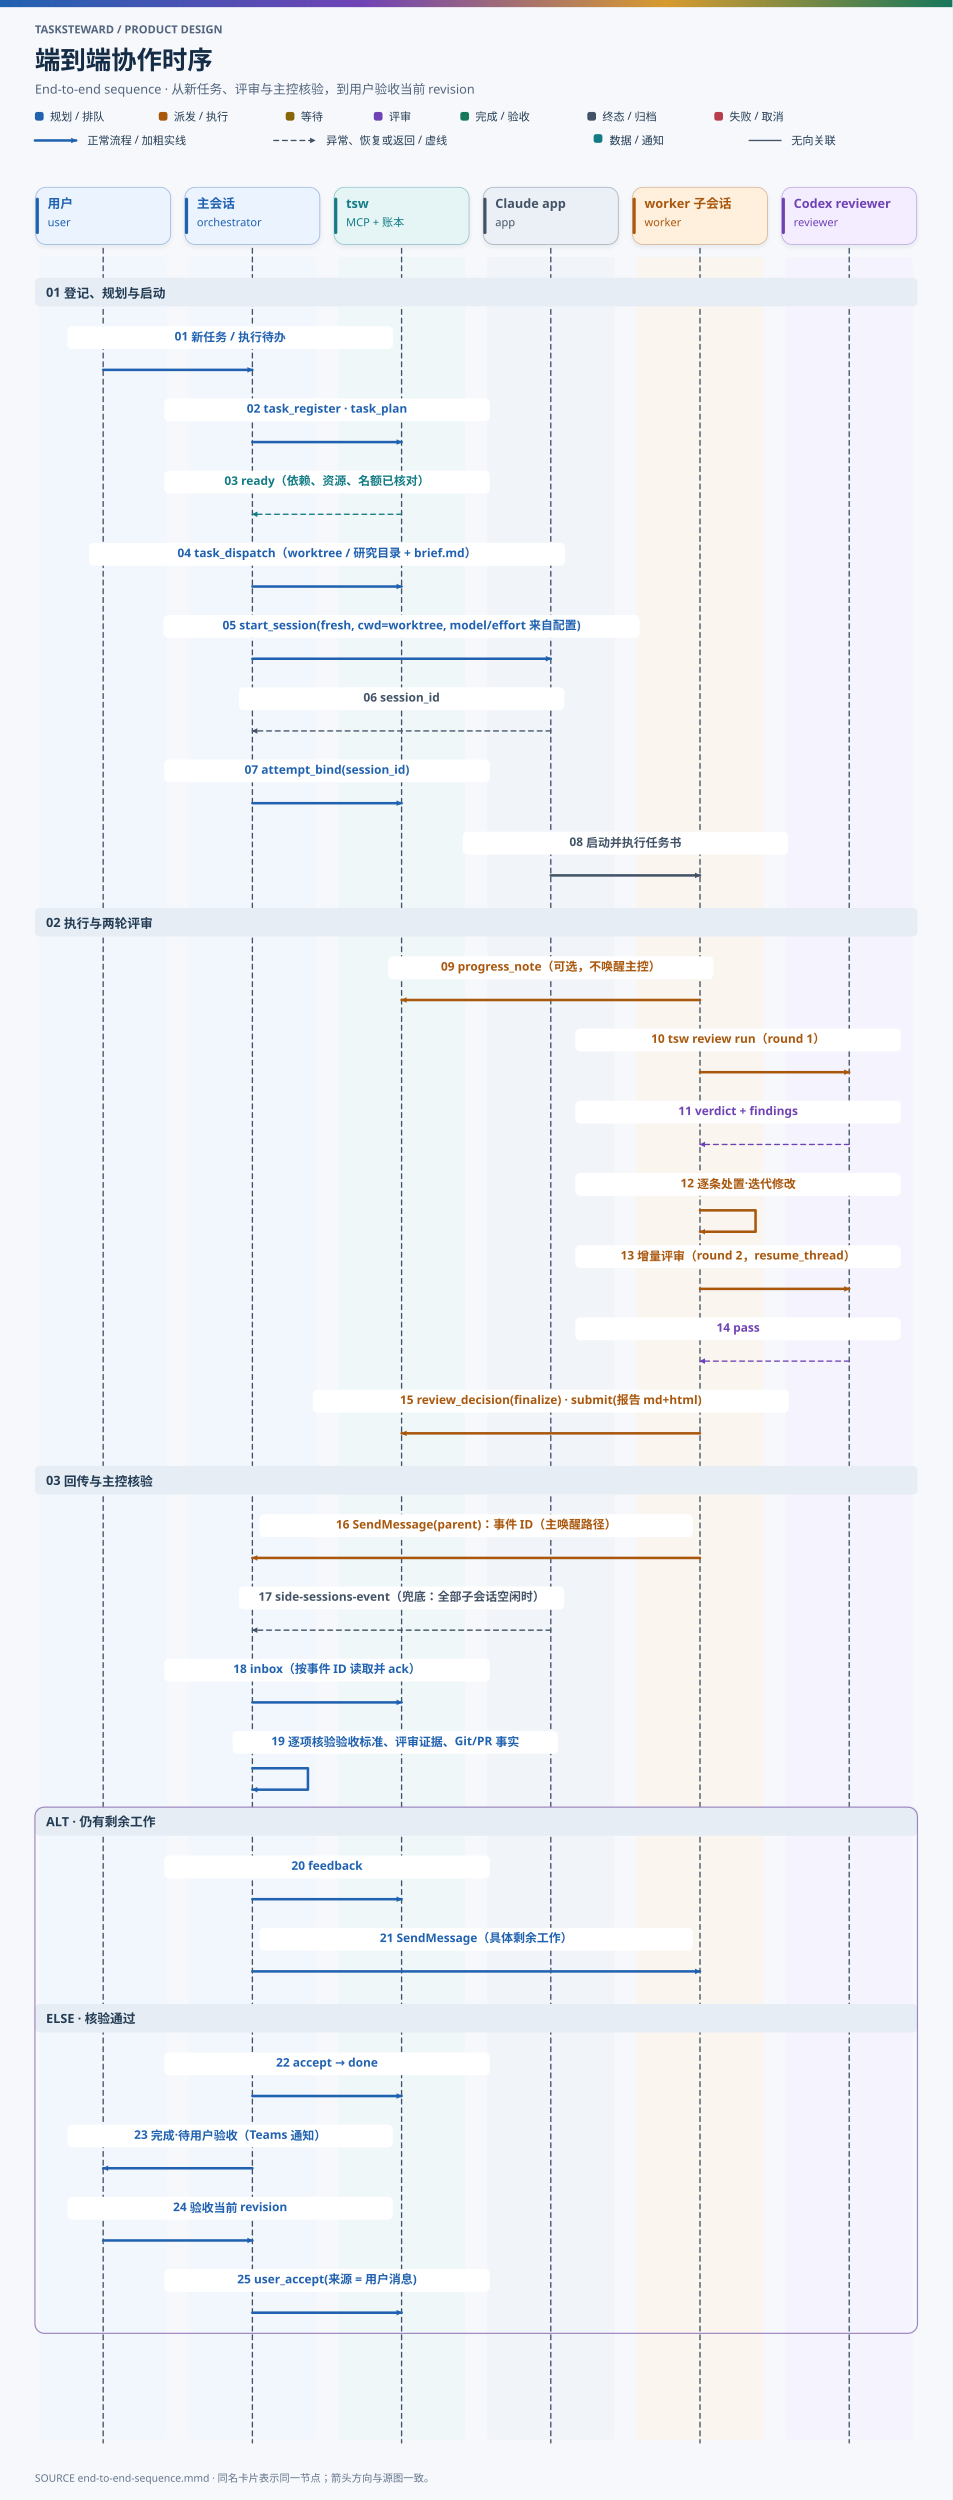
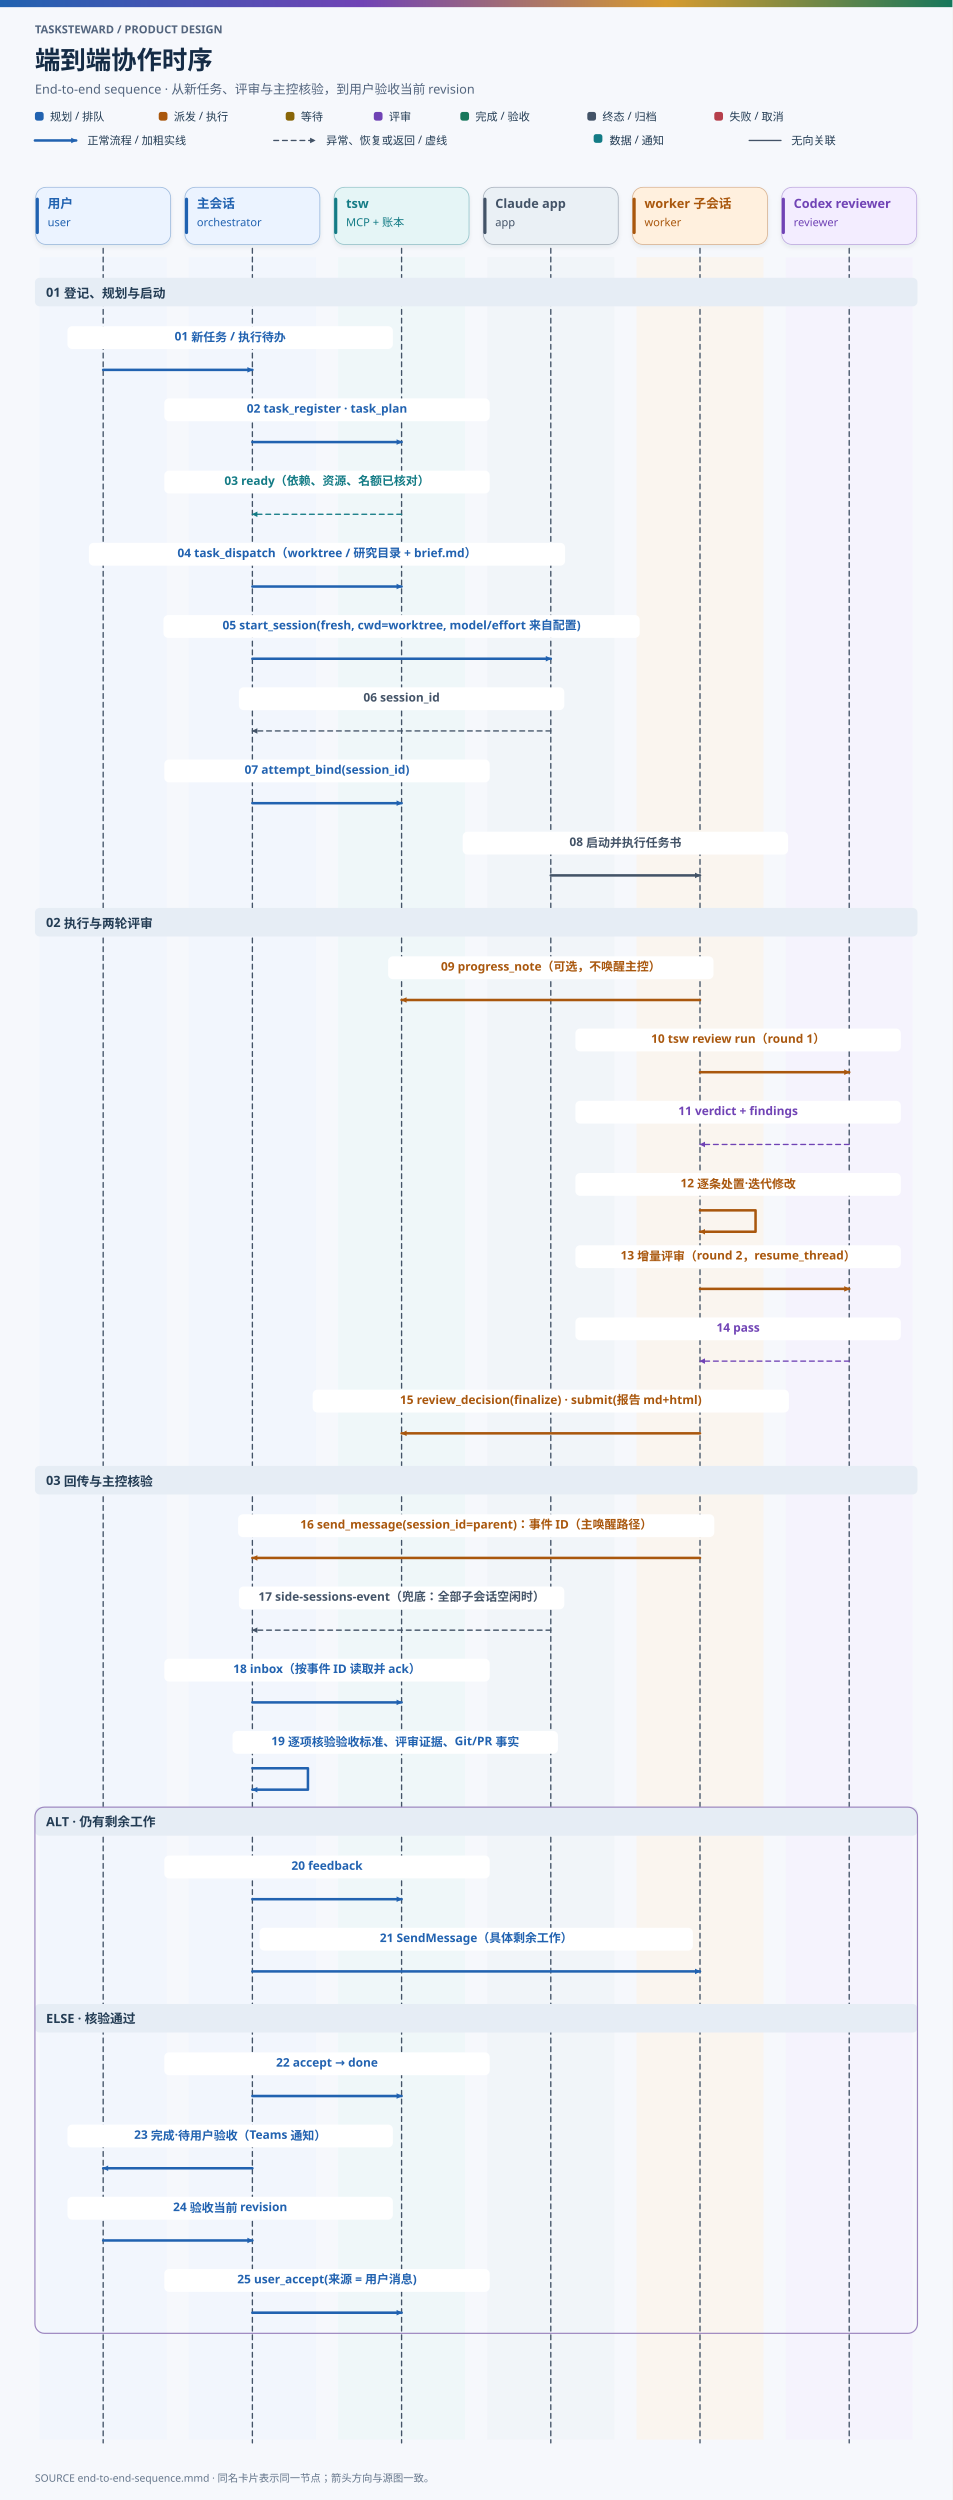
<svg xmlns="http://www.w3.org/2000/svg" width="1200" height="3150" viewBox="0 0 1200 3150" role="img" aria-labelledby="end-to-end-sequence-title" font-family="Segoe UI, Microsoft YaHei, sans-serif">
  <defs>
    <linearGradient id="end-to-end-sequence-header">
      <stop stop-color="#2162B0" />
      <stop offset=".38" stop-color="#7043B5" />
      <stop offset=".7" stop-color="#D79B2F" />
      <stop offset="1" stop-color="#17775B" />
    </linearGradient>
    <filter id="end-to-end-sequence-shadow" x="-10%" y="-20%" width="120%" height="150%">
      <feDropShadow dx="0" dy="3" stdDeviation="3" flood-color="#19334F" flood-opacity=".08" />
    </filter>
    <marker id="end-to-end-sequence-arrow-blue" viewBox="0 0 10 10" refX="9" refY="5" markerWidth="7" markerHeight="7" orient="auto-start-reverse" markerUnits="userSpaceOnUse">
      <path d="M 0 0 L 10 5 L 0 10 z" fill="#2162B0" />
    </marker>
    <marker id="end-to-end-sequence-arrow-orange" viewBox="0 0 10 10" refX="9" refY="5" markerWidth="7" markerHeight="7" orient="auto-start-reverse" markerUnits="userSpaceOnUse">
      <path d="M 0 0 L 10 5 L 0 10 z" fill="#A9570D" />
    </marker>
    <marker id="end-to-end-sequence-arrow-yellow" viewBox="0 0 10 10" refX="9" refY="5" markerWidth="7" markerHeight="7" orient="auto-start-reverse" markerUnits="userSpaceOnUse">
      <path d="M 0 0 L 10 5 L 0 10 z" fill="#896609" />
    </marker>
    <marker id="end-to-end-sequence-arrow-purple" viewBox="0 0 10 10" refX="9" refY="5" markerWidth="7" markerHeight="7" orient="auto-start-reverse" markerUnits="userSpaceOnUse">
      <path d="M 0 0 L 10 5 L 0 10 z" fill="#7043B5" />
    </marker>
    <marker id="end-to-end-sequence-arrow-green" viewBox="0 0 10 10" refX="9" refY="5" markerWidth="7" markerHeight="7" orient="auto-start-reverse" markerUnits="userSpaceOnUse">
      <path d="M 0 0 L 10 5 L 0 10 z" fill="#17775B" />
    </marker>
    <marker id="end-to-end-sequence-arrow-slate" viewBox="0 0 10 10" refX="9" refY="5" markerWidth="7" markerHeight="7" orient="auto-start-reverse" markerUnits="userSpaceOnUse">
      <path d="M 0 0 L 10 5 L 0 10 z" fill="#435367" />
    </marker>
    <marker id="end-to-end-sequence-arrow-red" viewBox="0 0 10 10" refX="9" refY="5" markerWidth="7" markerHeight="7" orient="auto-start-reverse" markerUnits="userSpaceOnUse">
      <path d="M 0 0 L 10 5 L 0 10 z" fill="#B63F4B" />
    </marker>
    <marker id="end-to-end-sequence-arrow-teal" viewBox="0 0 10 10" refX="9" refY="5" markerWidth="7" markerHeight="7" orient="auto-start-reverse" markerUnits="userSpaceOnUse">
      <path d="M 0 0 L 10 5 L 0 10 z" fill="#137B85" />
    </marker>
  </defs>
  <rect x="0" y="0" width="1200" height="3150" rx="0" fill="#F6F8FC" stroke="none" />
  <rect x="0" y="0" width="1200" height="9" rx="0" fill="url(#end-to-end-sequence-header)" stroke="none" />
  <text x="44" y="42" font-size="14" fill="#53657E" text-anchor="start" font-weight="600">TASKSTEWARD  /  PRODUCT DESIGN</text>
  <text x="44" y="87" font-size="32" fill="#152C46" text-anchor="start" font-weight="700">端到端协作时序</text>
  <text x="44" y="118" font-size="16" fill="#53657E" text-anchor="start" font-weight="400">End-to-end sequence  ·  从新任务、评审与主控核验，到用户验收当前 revision</text>
  <rect x="44" y="141" width="11" height="11" rx="3" fill="#2162B0" stroke="none" />
  <text x="63" y="152" font-size="14" fill="#233C54" text-anchor="start" font-weight="400">规划 / 排队</text>
  <rect x="200" y="141" width="11" height="11" rx="3" fill="#A9570D" stroke="none" />
  <text x="219" y="152" font-size="14" fill="#233C54" text-anchor="start" font-weight="400">派发 / 执行</text>
  <rect x="360" y="141" width="11" height="11" rx="3" fill="#896609" stroke="none" />
  <text x="379" y="152" font-size="14" fill="#233C54" text-anchor="start" font-weight="400">等待</text>
  <rect x="471" y="141" width="11" height="11" rx="3" fill="#7043B5" stroke="none" />
  <text x="490" y="152" font-size="14" fill="#233C54" text-anchor="start" font-weight="400">评审</text>
  <rect x="580" y="141" width="11" height="11" rx="3" fill="#17775B" stroke="none" />
  <text x="599" y="152" font-size="14" fill="#233C54" text-anchor="start" font-weight="400">完成 / 验收</text>
  <rect x="740" y="141" width="11" height="11" rx="3" fill="#435367" stroke="none" />
  <text x="759" y="152" font-size="14" fill="#233C54" text-anchor="start" font-weight="400">终态 / 归档</text>
  <rect x="900" y="141" width="11" height="11" rx="3" fill="#B63F4B" stroke="none" />
  <text x="919" y="152" font-size="14" fill="#233C54" text-anchor="start" font-weight="400">失败 / 取消</text>
  <path d="M 44,177 L 96,177" fill="none" stroke="#2162B0" stroke-width="3.2" stroke-linecap="round" stroke-linejoin="round" marker-end="url(#end-to-end-sequence-arrow-blue)" />
  <text x="110" y="182" font-size="14" fill="#233C54" text-anchor="start" font-weight="400">正常流程 / 加粗实线</text>
  <path d="M 345,177 L 397,177" fill="none" stroke="#435367" stroke-width="1.7" stroke-linecap="round" stroke-linejoin="round" stroke-dasharray="6 5" marker-end="url(#end-to-end-sequence-arrow-slate)" />
  <text x="411" y="182" font-size="14" fill="#233C54" text-anchor="start" font-weight="400">异常、恢复或返回 / 虚线</text>
  <rect x="748" y="169" width="11" height="11" rx="3" fill="#137B85" stroke="none" />
  <text x="768" y="182" font-size="14" fill="#233C54" text-anchor="start" font-weight="400">数据 / 通知</text>
  <path d="M 944,177 L 984,177" fill="none" stroke="#435367" stroke-width="1.7" stroke-linecap="round" stroke-linejoin="round" />
  <text x="997" y="182" font-size="14" fill="#233C54" text-anchor="start" font-weight="400">无向关联</text>
  <rect x="50" y="324" width="160" height="2750" rx="0" fill="#EBF3FF" stroke="none" opacity=".42" />
  <g data-node="U">
    <rect x="45" y="236" width="170" height="72" rx="13" fill="#EBF3FF" stroke="#2162B0" filter="url(#end-to-end-sequence-shadow)" stroke-opacity=".40" />
    <rect x="45" y="249" width="4" height="46" rx="2" fill="#2162B0" stroke="none" />
    <text x="60" y="262" font-size="16" fill="#2162B0" text-anchor="start" font-weight="650">用户</text>
    <text x="60" y="285.0" font-size="14" fill="#2162B0" text-anchor="start" font-weight="400">user</text>
  </g>
  <path d="M 130,313 L 130,3078" fill="none" stroke="#435367" stroke-width="1.7" stroke-linecap="round" stroke-linejoin="round" stroke-dasharray="6 5" />
  <rect x="238" y="324" width="160" height="2750" rx="0" fill="#EBF3FF" stroke="none" opacity=".42" />
  <g data-node="O">
    <rect x="233" y="236" width="170" height="72" rx="13" fill="#EBF3FF" stroke="#2162B0" filter="url(#end-to-end-sequence-shadow)" stroke-opacity=".40" />
    <rect x="233" y="249" width="4" height="46" rx="2" fill="#2162B0" stroke="none" />
    <text x="248" y="262" font-size="16" fill="#2162B0" text-anchor="start" font-weight="650">主会话</text>
    <text x="248" y="285.0" font-size="14" fill="#2162B0" text-anchor="start" font-weight="400">orchestrator</text>
  </g>
  <path d="M 318,313 L 318,3078" fill="none" stroke="#435367" stroke-width="1.7" stroke-linecap="round" stroke-linejoin="round" stroke-dasharray="6 5" />
  <rect x="426" y="324" width="160" height="2750" rx="0" fill="#E5F5F6" stroke="none" opacity=".42" />
  <g data-node="C">
    <rect x="421" y="236" width="170" height="72" rx="13" fill="#E5F5F6" stroke="#137B85" filter="url(#end-to-end-sequence-shadow)" stroke-opacity=".40" />
    <rect x="421" y="249" width="4" height="46" rx="2" fill="#137B85" stroke="none" />
    <text x="436" y="262" font-size="16" fill="#137B85" text-anchor="start" font-weight="650">tsw</text>
    <text x="436" y="285.0" font-size="14" fill="#137B85" text-anchor="start" font-weight="400">MCP + 账本</text>
  </g>
  <path d="M 506,313 L 506,3078" fill="none" stroke="#435367" stroke-width="1.7" stroke-linecap="round" stroke-linejoin="round" stroke-dasharray="6 5" />
  <rect x="614" y="324" width="160" height="2750" rx="0" fill="#EAF0F5" stroke="none" opacity=".42" />
  <g data-node="A">
    <rect x="609" y="236" width="170" height="72" rx="13" fill="#EAF0F5" stroke="#435367" filter="url(#end-to-end-sequence-shadow)" stroke-opacity=".40" />
    <rect x="609" y="249" width="4" height="46" rx="2" fill="#435367" stroke="none" />
    <text x="624" y="262" font-size="16" fill="#435367" text-anchor="start" font-weight="650">Claude app</text>
    <text x="624" y="285.0" font-size="14" fill="#435367" text-anchor="start" font-weight="400">app</text>
  </g>
  <path d="M 694,313 L 694,3078" fill="none" stroke="#435367" stroke-width="1.7" stroke-linecap="round" stroke-linejoin="round" stroke-dasharray="6 5" />
  <rect x="802" y="324" width="160" height="2750" rx="0" fill="#FFF0DE" stroke="none" opacity=".42" />
  <g data-node="W">
    <rect x="797" y="236" width="170" height="72" rx="13" fill="#FFF0DE" stroke="#A9570D" filter="url(#end-to-end-sequence-shadow)" stroke-opacity=".40" />
    <rect x="797" y="249" width="4" height="46" rx="2" fill="#A9570D" stroke="none" />
    <text x="812" y="262" font-size="16" fill="#A9570D" text-anchor="start" font-weight="650">worker 子会话</text>
    <text x="812" y="285.0" font-size="14" fill="#A9570D" text-anchor="start" font-weight="400">worker</text>
  </g>
  <path d="M 882,313 L 882,3078" fill="none" stroke="#435367" stroke-width="1.7" stroke-linecap="round" stroke-linejoin="round" stroke-dasharray="6 5" />
  <rect x="990" y="324" width="160" height="2750" rx="0" fill="#F3EDFF" stroke="none" opacity=".42" />
  <g data-node="X">
    <rect x="985" y="236" width="170" height="72" rx="13" fill="#F3EDFF" stroke="#7043B5" filter="url(#end-to-end-sequence-shadow)" stroke-opacity=".40" />
    <rect x="985" y="249" width="4" height="46" rx="2" fill="#7043B5" stroke="none" />
    <text x="1000" y="262" font-size="16" fill="#7043B5" text-anchor="start" font-weight="650">Codex reviewer</text>
    <text x="1000" y="285.0" font-size="14" fill="#7043B5" text-anchor="start" font-weight="400">reviewer</text>
  </g>
  <path d="M 1070,313 L 1070,3078" fill="none" stroke="#435367" stroke-width="1.7" stroke-linecap="round" stroke-linejoin="round" stroke-dasharray="6 5" />
  <rect x="44" y="350" width="1112" height="36" rx="6" fill="#E6EDF5" stroke="none" />
  <text x="58" y="374" font-size="16" fill="#233C54" text-anchor="start" font-weight="700">01  登记、规划与启动</text>
  <g data-edge="0" data-source="U" data-target="O">
    <path d="M 130,466 L 318,466" fill="none" stroke="#2162B0" stroke-width="3.2" stroke-linecap="round" stroke-linejoin="round" marker-end="url(#end-to-end-sequence-arrow-blue)" />
    <rect x="85.0" y="411" width="410" height="28.75" rx="6" fill="#FFFFFF" stroke="none" />
    <text x="290.0" y="429.0" font-size="15" fill="#2162B0" text-anchor="middle" font-weight="600">01  新任务 / 执行待办</text>
  </g>
  <g data-edge="1" data-source="O" data-target="C">
    <path d="M 318,557 L 506,557" fill="none" stroke="#2162B0" stroke-width="3.2" stroke-linecap="round" stroke-linejoin="round" marker-end="url(#end-to-end-sequence-arrow-blue)" />
    <rect x="207.0" y="502" width="410" height="28.75" rx="6" fill="#FFFFFF" stroke="none" />
    <text x="412.0" y="520.0" font-size="15" fill="#2162B0" text-anchor="middle" font-weight="600">02  task_register · task_plan</text>
  </g>
  <g data-edge="2" data-source="C" data-target="O">
    <path d="M 506,648 L 318,648" fill="none" stroke="#137B85" stroke-width="1.7" stroke-linecap="round" stroke-linejoin="round" stroke-dasharray="6 5" marker-end="url(#end-to-end-sequence-arrow-teal)" />
    <rect x="207.0" y="593" width="410" height="28.75" rx="6" fill="#FFFFFF" stroke="none" />
    <text x="412.0" y="611.0" font-size="15" fill="#137B85" text-anchor="middle" font-weight="600">03  ready（依赖、资源、名额已核对）</text>
  </g>
  <g data-edge="3" data-source="O" data-target="C">
    <path d="M 318,739 L 506,739" fill="none" stroke="#2162B0" stroke-width="3.2" stroke-linecap="round" stroke-linejoin="round" marker-end="url(#end-to-end-sequence-arrow-blue)" />
    <rect x="112.0" y="684" width="600" height="28.75" rx="6" fill="#FFFFFF" stroke="none" />
    <text x="412.0" y="702.0" font-size="15" fill="#2162B0" text-anchor="middle" font-weight="600">04  task_dispatch（worktree / 研究目录 + brief.md）</text>
  </g>
  <g data-edge="4" data-source="O" data-target="A">
    <path d="M 318,830 L 694,830" fill="none" stroke="#2162B0" stroke-width="3.2" stroke-linecap="round" stroke-linejoin="round" marker-end="url(#end-to-end-sequence-arrow-blue)" />
    <rect x="206.0" y="775" width="600" height="28.75" rx="6" fill="#FFFFFF" stroke="none" />
    <text x="506.0" y="793.0" font-size="15" fill="#2162B0" text-anchor="middle" font-weight="600">05  start_session(fresh, cwd=worktree, model/effort 来自配置)</text>
  </g>
  <g data-edge="5" data-source="A" data-target="O">
    <path d="M 694,921 L 318,921" fill="none" stroke="#435367" stroke-width="1.7" stroke-linecap="round" stroke-linejoin="round" stroke-dasharray="6 5" marker-end="url(#end-to-end-sequence-arrow-slate)" />
    <rect x="301.0" y="866" width="410" height="28.75" rx="6" fill="#FFFFFF" stroke="none" />
    <text x="506.0" y="884.0" font-size="15" fill="#435367" text-anchor="middle" font-weight="600">06  session_id</text>
  </g>
  <g data-edge="6" data-source="O" data-target="C">
    <path d="M 318,1012 L 506,1012" fill="none" stroke="#2162B0" stroke-width="3.2" stroke-linecap="round" stroke-linejoin="round" marker-end="url(#end-to-end-sequence-arrow-blue)" />
    <rect x="207.0" y="957" width="410" height="28.75" rx="6" fill="#FFFFFF" stroke="none" />
    <text x="412.0" y="975.0" font-size="15" fill="#2162B0" text-anchor="middle" font-weight="600">07  attempt_bind(session_id)</text>
  </g>
  <g data-edge="7" data-source="A" data-target="W">
    <path d="M 694,1103 L 882,1103" fill="none" stroke="#435367" stroke-width="3.2" stroke-linecap="round" stroke-linejoin="round" marker-end="url(#end-to-end-sequence-arrow-slate)" />
    <rect x="583.0" y="1048" width="410" height="28.75" rx="6" fill="#FFFFFF" stroke="none" />
    <text x="788.0" y="1066.0" font-size="15" fill="#435367" text-anchor="middle" font-weight="600">08  启动并执行任务书</text>
  </g>
  <rect x="44" y="1144" width="1112" height="36" rx="6" fill="#E6EDF5" stroke="none" />
  <text x="58" y="1168" font-size="16" fill="#233C54" text-anchor="start" font-weight="700">02  执行与两轮评审</text>
  <g data-edge="8" data-source="W" data-target="C">
    <path d="M 882,1260 L 506,1260" fill="none" stroke="#A9570D" stroke-width="3.2" stroke-linecap="round" stroke-linejoin="round" marker-end="url(#end-to-end-sequence-arrow-orange)" />
    <rect x="489.0" y="1205" width="410" height="28.75" rx="6" fill="#FFFFFF" stroke="none" />
    <text x="694.0" y="1223.0" font-size="15" fill="#A9570D" text-anchor="middle" font-weight="600">09  progress_note（可选，不唤醒主控）</text>
  </g>
  <g data-edge="9" data-source="W" data-target="X">
    <path d="M 882,1351 L 1070,1351" fill="none" stroke="#A9570D" stroke-width="3.2" stroke-linecap="round" stroke-linejoin="round" marker-end="url(#end-to-end-sequence-arrow-orange)" />
    <rect x="725.0" y="1296" width="410" height="28.75" rx="6" fill="#FFFFFF" stroke="none" />
    <text x="930.0" y="1314.0" font-size="15" fill="#A9570D" text-anchor="middle" font-weight="600">10  tsw review run（round 1）</text>
  </g>
  <g data-edge="10" data-source="X" data-target="W">
    <path d="M 1070,1442 L 882,1442" fill="none" stroke="#7043B5" stroke-width="1.7" stroke-linecap="round" stroke-linejoin="round" stroke-dasharray="6 5" marker-end="url(#end-to-end-sequence-arrow-purple)" />
    <rect x="725.0" y="1387" width="410" height="28.75" rx="6" fill="#FFFFFF" stroke="none" />
    <text x="930.0" y="1405.0" font-size="15" fill="#7043B5" text-anchor="middle" font-weight="600">11  verdict + findings</text>
  </g>
  <g data-edge="11" data-source="W" data-target="W">
    <path d="M 882,1525 L 952,1525 L 952,1552 L 882,1552" fill="none" stroke="#A9570D" stroke-width="3.2" stroke-linecap="round" stroke-linejoin="round" marker-end="url(#end-to-end-sequence-arrow-orange)" />
    <rect x="725.0" y="1478" width="410" height="28.75" rx="6" fill="#FFFFFF" stroke="none" />
    <text x="930.0" y="1496.0" font-size="15" fill="#A9570D" text-anchor="middle" font-weight="600">12  逐条处置·迭代修改</text>
  </g>
  <g data-edge="12" data-source="W" data-target="X">
    <path d="M 882,1624 L 1070,1624" fill="none" stroke="#A9570D" stroke-width="3.2" stroke-linecap="round" stroke-linejoin="round" marker-end="url(#end-to-end-sequence-arrow-orange)" />
    <rect x="725.0" y="1569" width="410" height="28.75" rx="6" fill="#FFFFFF" stroke="none" />
    <text x="930.0" y="1587.0" font-size="15" fill="#A9570D" text-anchor="middle" font-weight="600">13  增量评审（round 2，resume_thread）</text>
  </g>
  <g data-edge="13" data-source="X" data-target="W">
    <path d="M 1070,1715 L 882,1715" fill="none" stroke="#7043B5" stroke-width="1.7" stroke-linecap="round" stroke-linejoin="round" stroke-dasharray="6 5" marker-end="url(#end-to-end-sequence-arrow-purple)" />
    <rect x="725.0" y="1660" width="410" height="28.75" rx="6" fill="#FFFFFF" stroke="none" />
    <text x="930.0" y="1678.0" font-size="15" fill="#7043B5" text-anchor="middle" font-weight="600">14  pass</text>
  </g>
  <g data-edge="14" data-source="W" data-target="C">
    <path d="M 882,1806 L 506,1806" fill="none" stroke="#A9570D" stroke-width="3.2" stroke-linecap="round" stroke-linejoin="round" marker-end="url(#end-to-end-sequence-arrow-orange)" />
    <rect x="394.0" y="1751" width="600" height="28.75" rx="6" fill="#FFFFFF" stroke="none" />
    <text x="694.0" y="1769.0" font-size="15" fill="#A9570D" text-anchor="middle" font-weight="600">15  review_decision(finalize) · submit(报告 md+html)</text>
  </g>
  <rect x="44" y="1847" width="1112" height="36" rx="6" fill="#E6EDF5" stroke="none" />
  <text x="58" y="1871" font-size="16" fill="#233C54" text-anchor="start" font-weight="700">03  回传与主控核验</text>
  <g data-edge="15" data-source="W" data-target="O">
    <path d="M 882,1963 L 318,1963" fill="none" stroke="#A9570D" stroke-width="3.2" stroke-linecap="round" stroke-linejoin="round" marker-end="url(#end-to-end-sequence-arrow-orange)" />
-     <rect x="327.0" y="1908" width="546" height="28.75" rx="6" fill="#FFFFFF" stroke="none" />
-     <text x="600.0" y="1926.0" font-size="15" fill="#A9570D" text-anchor="middle" font-weight="600">16  SendMessage(parent)：事件 ID（主唤醒路径）</text>
+     <rect x="300.0" y="1908" width="600" height="28.75" rx="6" fill="#FFFFFF" stroke="none" />
+     <text x="600.0" y="1926.0" font-size="15" fill="#A9570D" text-anchor="middle" font-weight="600">16  send_message(session_id=parent)：事件 ID（主唤醒路径）</text>
  </g>
  <g data-edge="16" data-source="A" data-target="O">
    <path d="M 694,2054 L 318,2054" fill="none" stroke="#435367" stroke-width="1.7" stroke-linecap="round" stroke-linejoin="round" stroke-dasharray="6 5" marker-end="url(#end-to-end-sequence-arrow-slate)" />
    <rect x="301.0" y="1999" width="410" height="28.75" rx="6" fill="#FFFFFF" stroke="none" />
    <text x="506.0" y="2017.0" font-size="15" fill="#435367" text-anchor="middle" font-weight="600">17  side-sessions-event（兜底：全部子会话空闲时）</text>
  </g>
  <g data-edge="17" data-source="O" data-target="C">
    <path d="M 318,2145 L 506,2145" fill="none" stroke="#2162B0" stroke-width="3.2" stroke-linecap="round" stroke-linejoin="round" marker-end="url(#end-to-end-sequence-arrow-blue)" />
    <rect x="207.0" y="2090" width="410" height="28.75" rx="6" fill="#FFFFFF" stroke="none" />
    <text x="412.0" y="2108.0" font-size="15" fill="#2162B0" text-anchor="middle" font-weight="600">18  inbox（按事件 ID 读取并 ack）</text>
  </g>
  <g data-edge="18" data-source="O" data-target="O">
    <path d="M 318,2228 L 388,2228 L 388,2255 L 318,2255" fill="none" stroke="#2162B0" stroke-width="3.2" stroke-linecap="round" stroke-linejoin="round" marker-end="url(#end-to-end-sequence-arrow-blue)" />
    <rect x="293.0" y="2181" width="410" height="28.75" rx="6" fill="#FFFFFF" stroke="none" />
    <text x="498" y="2199.0" font-size="15" fill="#2162B0" text-anchor="middle" font-weight="600">19  逐项核验验收标准、评审证据、Git/PR 事实</text>
  </g>
  <rect x="44" y="2277" width="1112" height="36" rx="6" fill="#E6EDF5" stroke="none" />
  <text x="58" y="2301" font-size="16" fill="#233C54" text-anchor="start" font-weight="700">ALT  ·  仍有剩余工作</text>
  <g data-edge="19" data-source="O" data-target="C">
    <path d="M 318,2393 L 506,2393" fill="none" stroke="#2162B0" stroke-width="3.2" stroke-linecap="round" stroke-linejoin="round" marker-end="url(#end-to-end-sequence-arrow-blue)" />
    <rect x="207.0" y="2338" width="410" height="28.75" rx="6" fill="#FFFFFF" stroke="none" />
    <text x="412.0" y="2356.0" font-size="15" fill="#2162B0" text-anchor="middle" font-weight="600">20  feedback</text>
  </g>
  <g data-edge="20" data-source="O" data-target="W">
    <path d="M 318,2484 L 882,2484" fill="none" stroke="#2162B0" stroke-width="3.2" stroke-linecap="round" stroke-linejoin="round" marker-end="url(#end-to-end-sequence-arrow-blue)" />
    <rect x="327.0" y="2429" width="546" height="28.75" rx="6" fill="#FFFFFF" stroke="none" />
    <text x="600.0" y="2447.0" font-size="15" fill="#2162B0" text-anchor="middle" font-weight="600">21  SendMessage（具体剩余工作）</text>
  </g>
  <rect x="44" y="2525" width="1112" height="36" rx="6" fill="#E6EDF5" stroke="none" />
  <text x="58" y="2549" font-size="16" fill="#233C54" text-anchor="start" font-weight="700">ELSE  ·  核验通过</text>
  <g data-edge="21" data-source="O" data-target="C">
    <path d="M 318,2641 L 506,2641" fill="none" stroke="#2162B0" stroke-width="3.2" stroke-linecap="round" stroke-linejoin="round" marker-end="url(#end-to-end-sequence-arrow-blue)" />
    <rect x="207.0" y="2586" width="410" height="28.75" rx="6" fill="#FFFFFF" stroke="none" />
    <text x="412.0" y="2604.0" font-size="15" fill="#2162B0" text-anchor="middle" font-weight="600">22  accept → done</text>
  </g>
  <g data-edge="22" data-source="O" data-target="U">
    <path d="M 318,2732 L 130,2732" fill="none" stroke="#2162B0" stroke-width="3.2" stroke-linecap="round" stroke-linejoin="round" marker-end="url(#end-to-end-sequence-arrow-blue)" />
    <rect x="85.0" y="2677" width="410" height="28.75" rx="6" fill="#FFFFFF" stroke="none" />
    <text x="290.0" y="2695.0" font-size="15" fill="#2162B0" text-anchor="middle" font-weight="600">23  完成·待用户验收（Teams 通知）</text>
  </g>
  <g data-edge="23" data-source="U" data-target="O">
    <path d="M 130,2823 L 318,2823" fill="none" stroke="#2162B0" stroke-width="3.2" stroke-linecap="round" stroke-linejoin="round" marker-end="url(#end-to-end-sequence-arrow-blue)" />
    <rect x="85.0" y="2768" width="410" height="28.75" rx="6" fill="#FFFFFF" stroke="none" />
    <text x="290.0" y="2786.0" font-size="15" fill="#2162B0" text-anchor="middle" font-weight="600">24  验收当前 revision</text>
  </g>
  <g data-edge="24" data-source="O" data-target="C">
    <path d="M 318,2914 L 506,2914" fill="none" stroke="#2162B0" stroke-width="3.2" stroke-linecap="round" stroke-linejoin="round" marker-end="url(#end-to-end-sequence-arrow-blue)" />
    <rect x="207.0" y="2859" width="410" height="28.75" rx="6" fill="#FFFFFF" stroke="none" />
    <text x="412.0" y="2877.0" font-size="15" fill="#2162B0" text-anchor="middle" font-weight="600">25  user_accept(来源 = 用户消息)</text>
  </g>
  <rect x="44" y="2277" width="1112" height="663" rx="12" fill="none" stroke="#9C86BF" stroke-width="1.5" />
  <text x="44" y="3127" font-size="13" fill="#64758A" text-anchor="start" font-weight="400">SOURCE  end-to-end-sequence.mmd   ·   同名卡片表示同一节点；箭头方向与源图一致。</text>
</svg>
